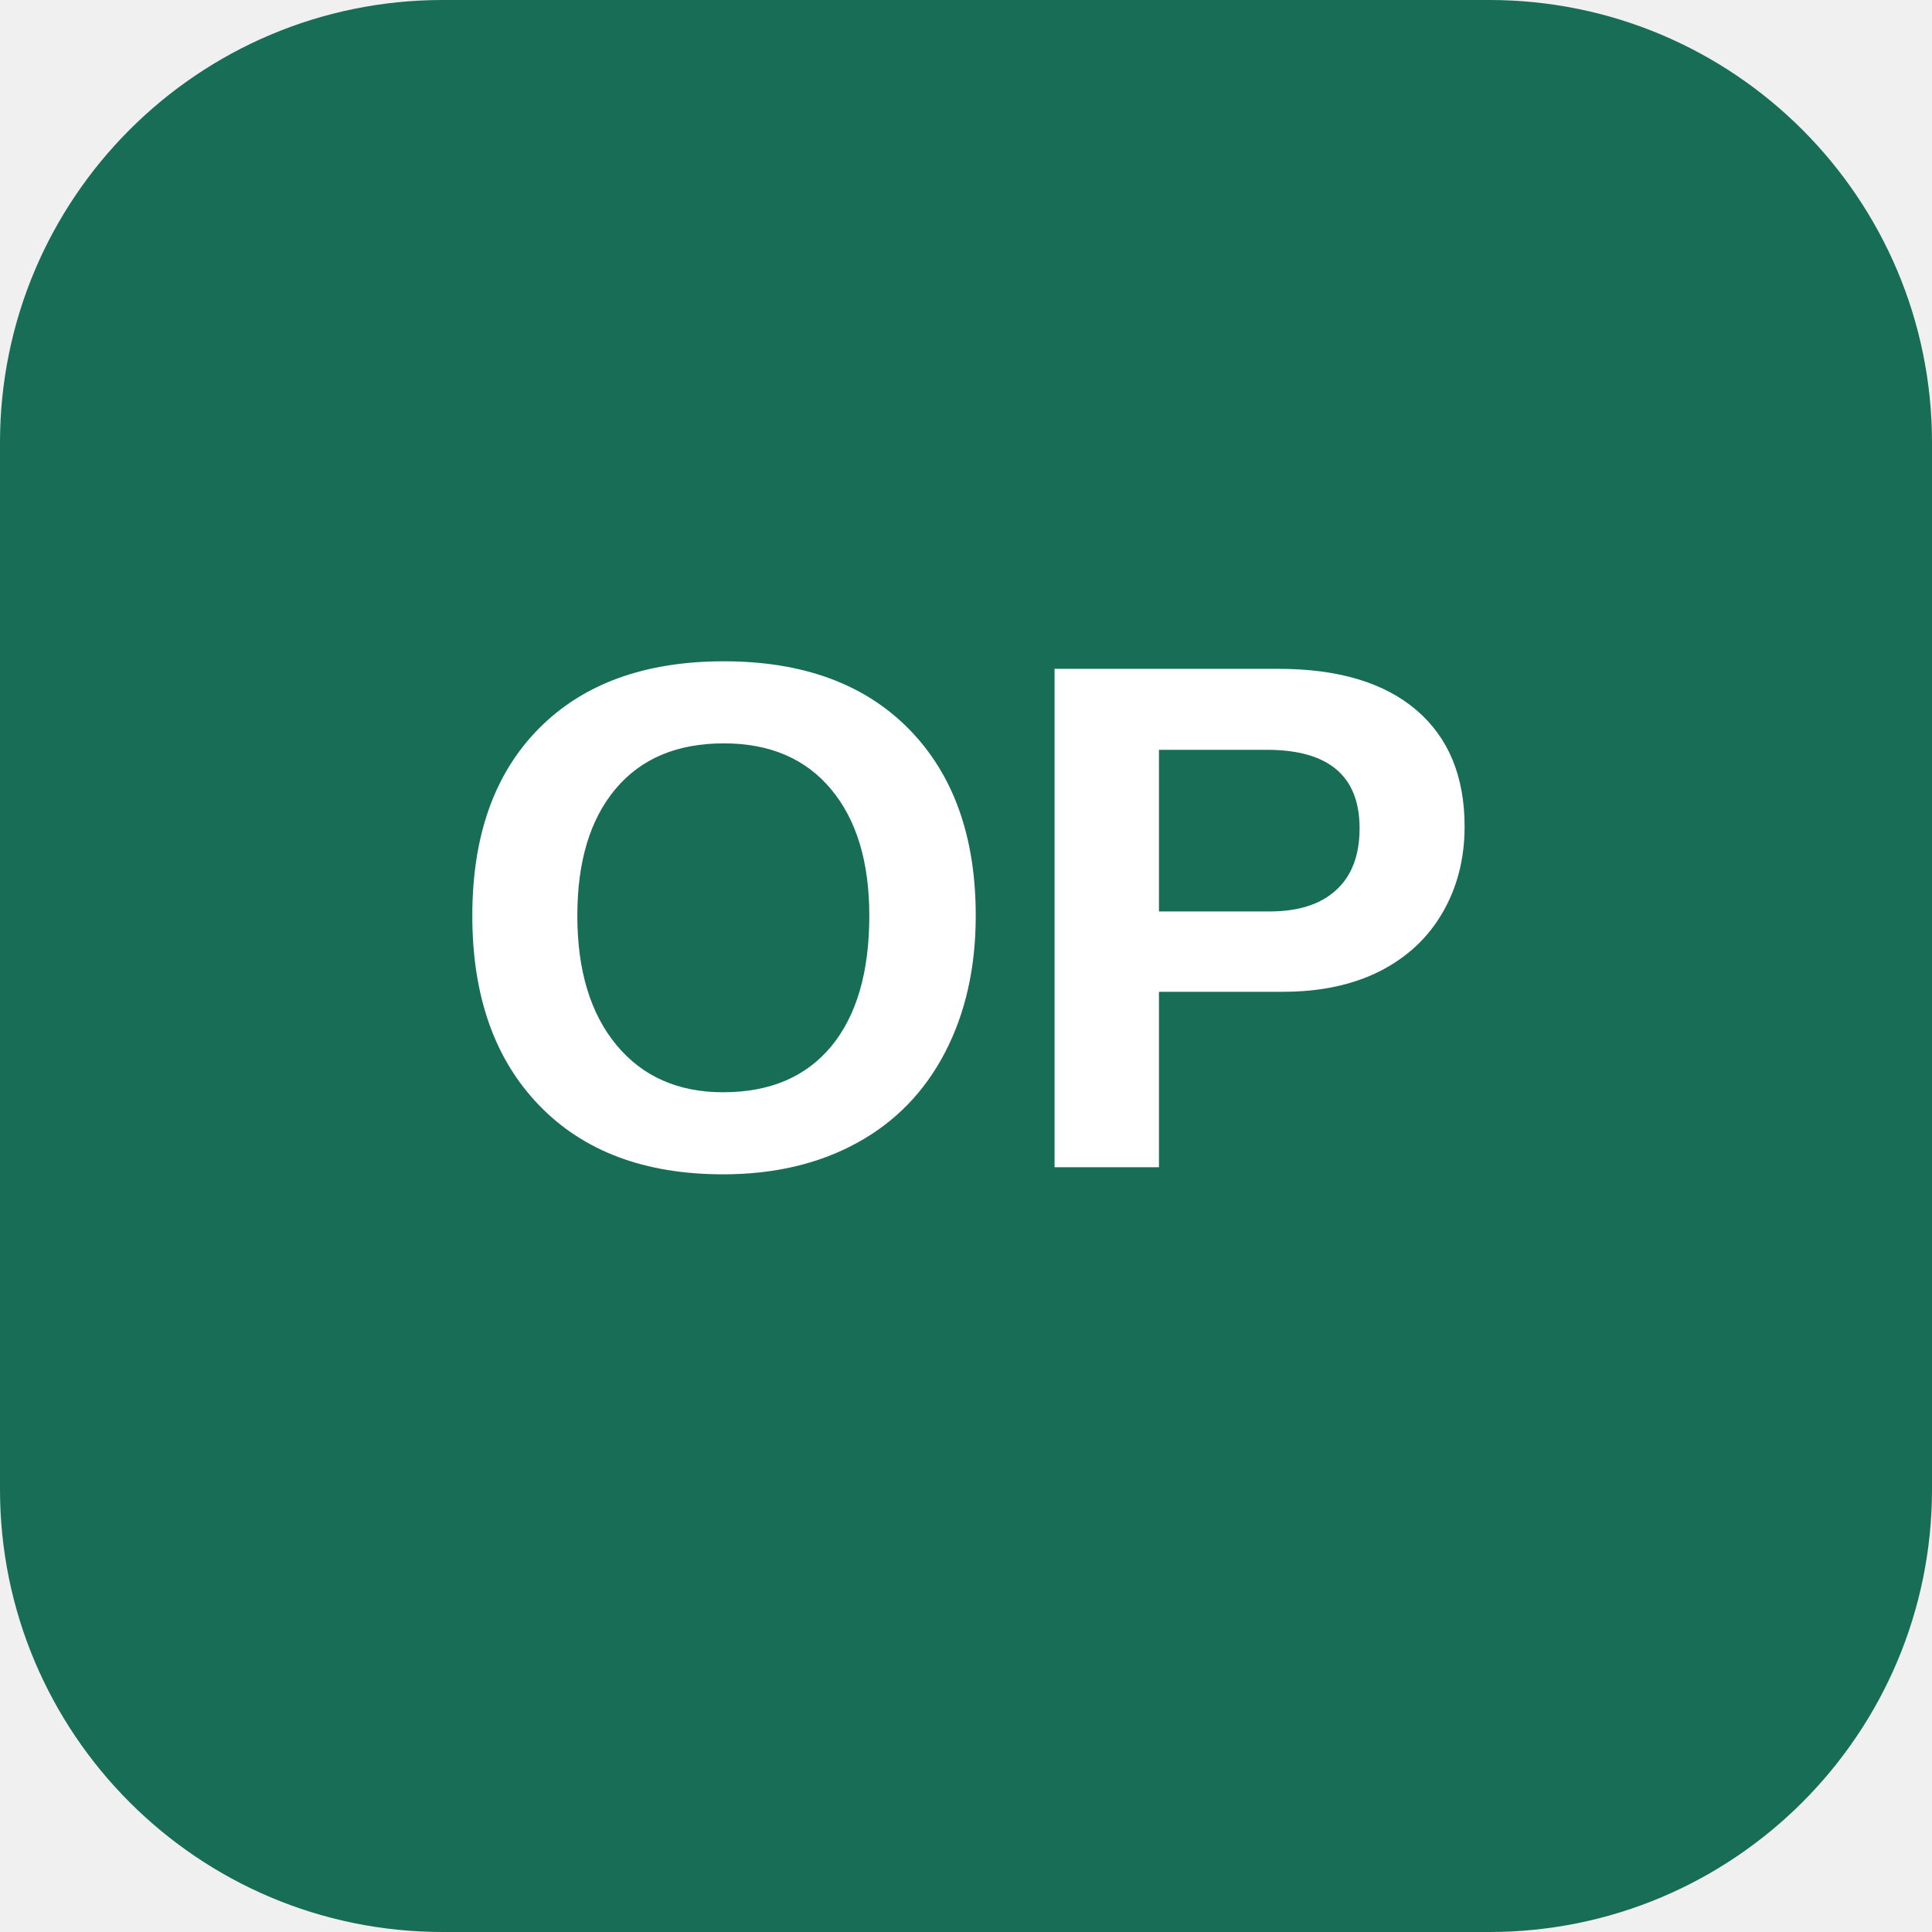
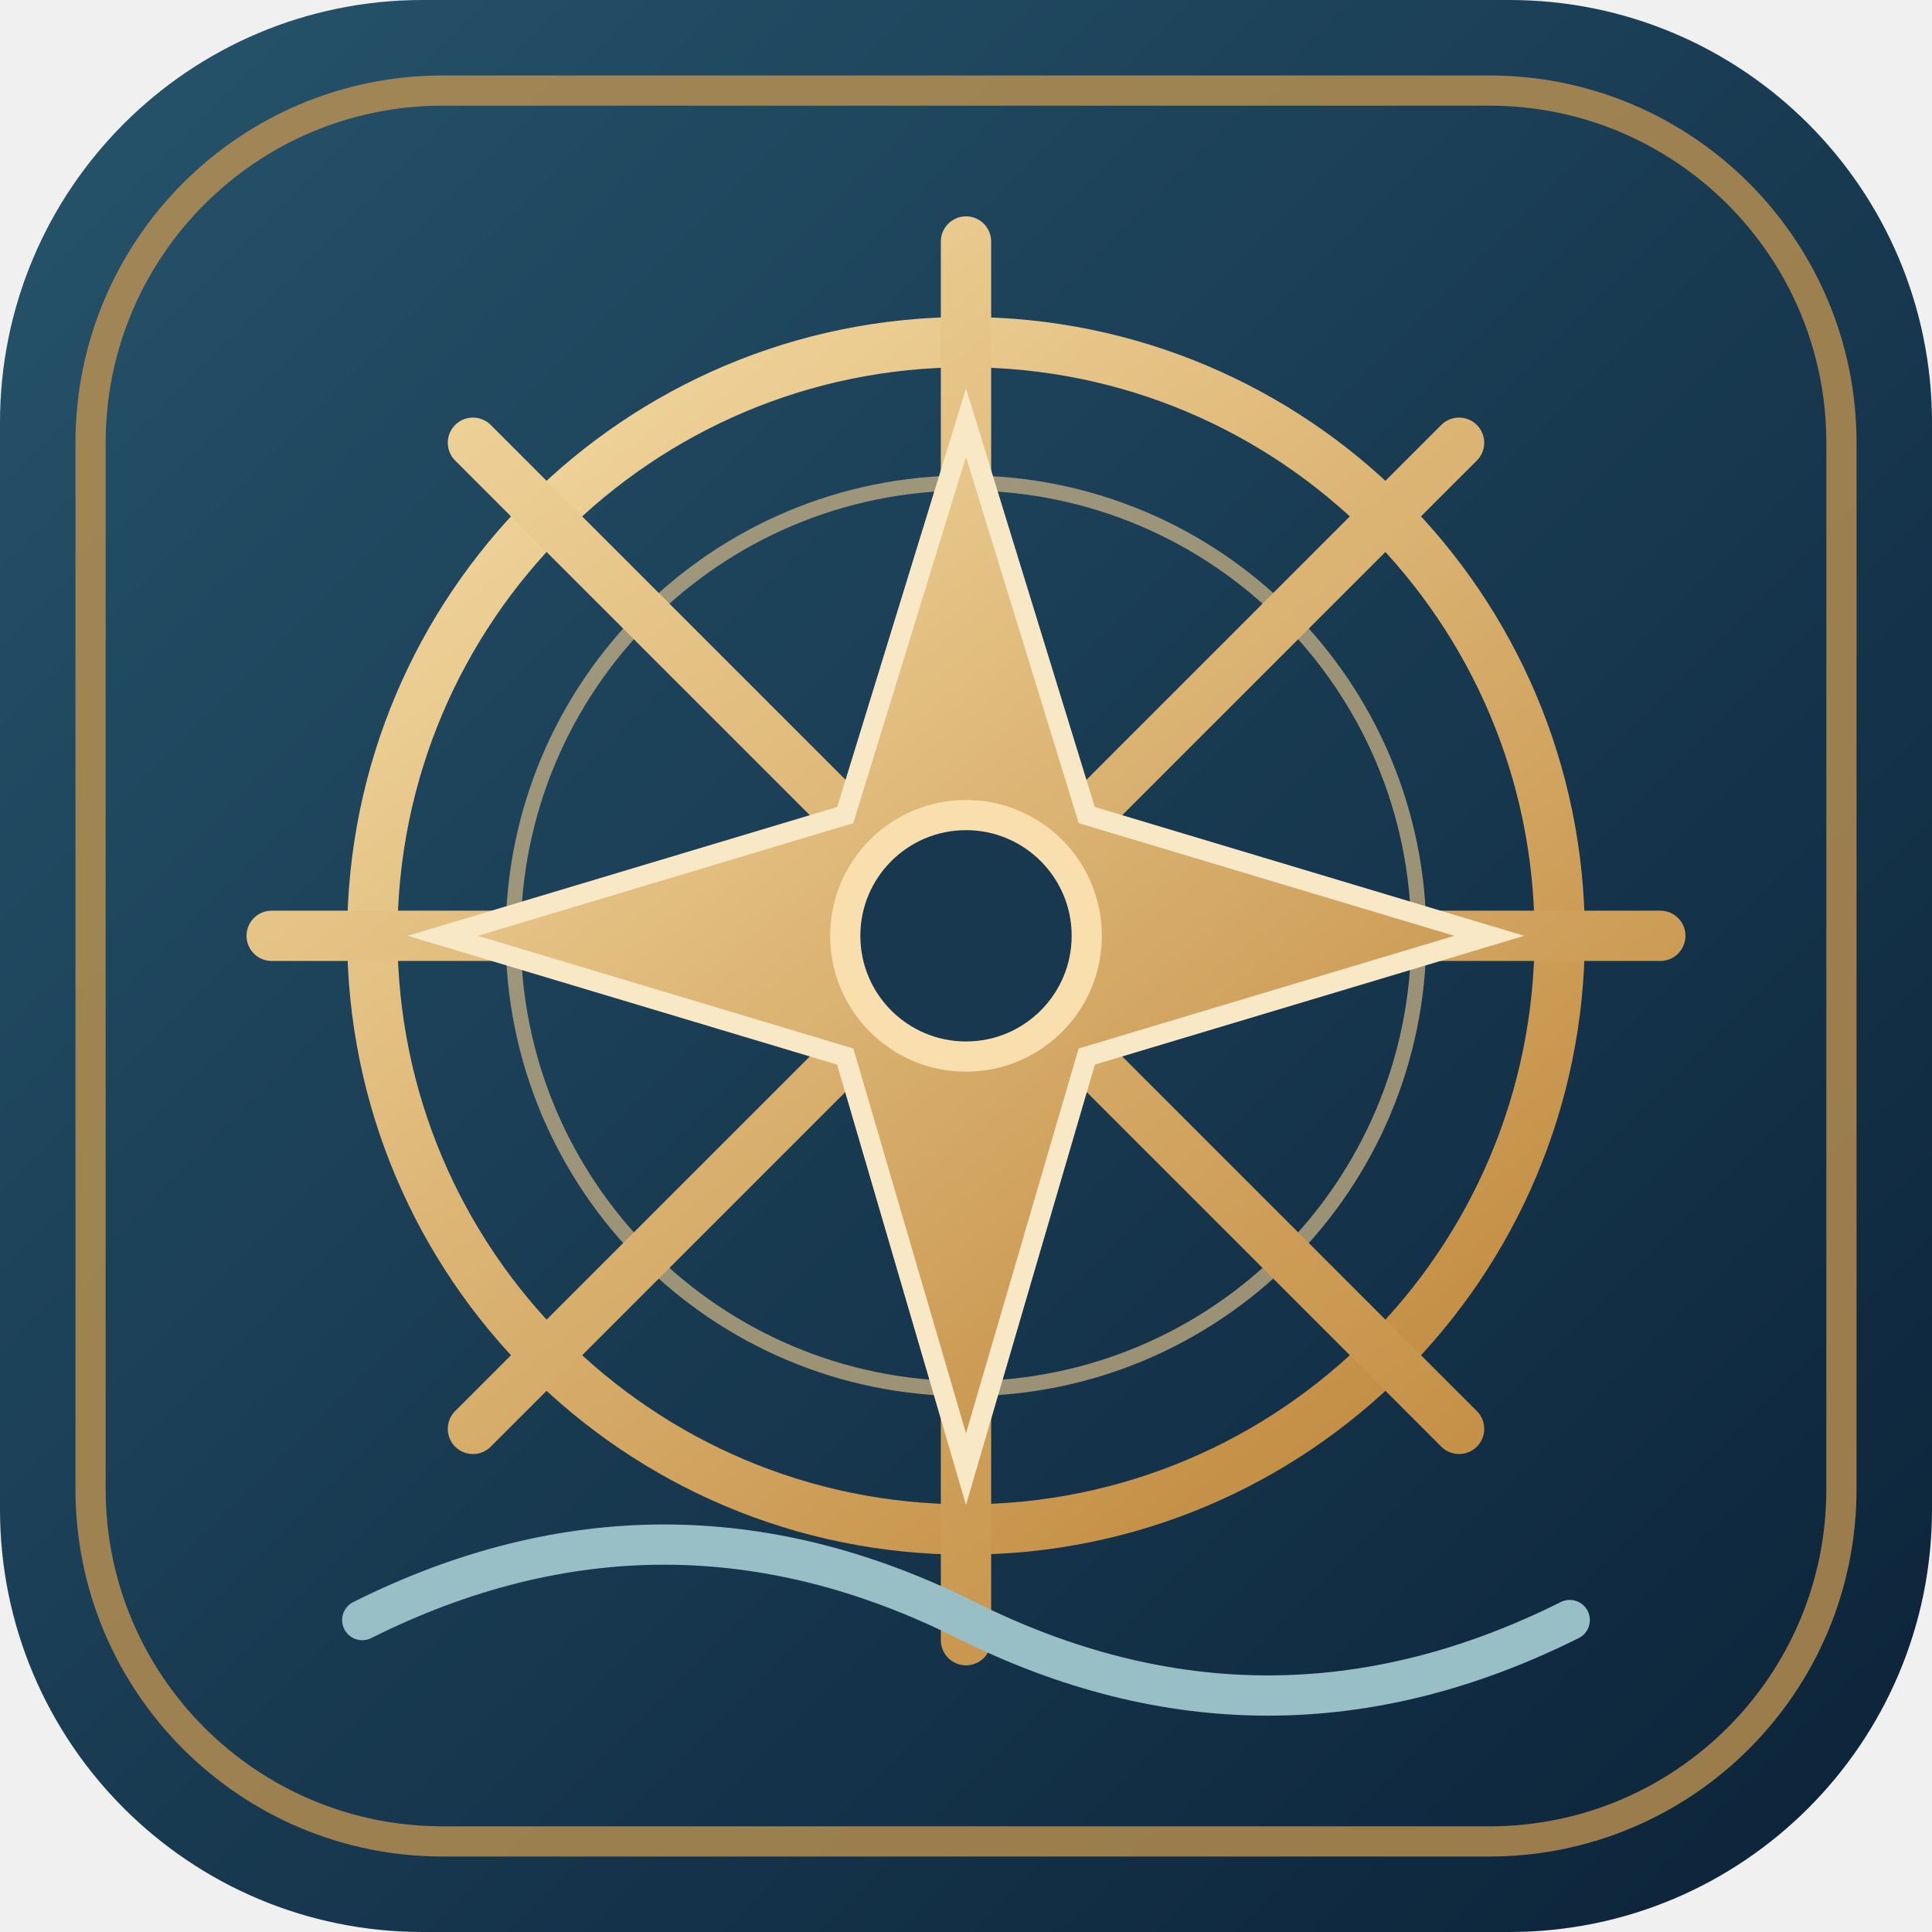
- <svg xmlns="http://www.w3.org/2000/svg" viewBox="0 0 192 192">
-   <rect width="192" height="192" rx="44" fill="#176d55" />
-   <text x="96" y="116" text-anchor="middle" font-family="Arial,sans-serif" font-size="72" font-weight="800" fill="white">OP</text>
+ <svg xmlns="http://www.w3.org/2000/svg" viewBox="0 0 192 192" role="img" aria-label="One Piece Life, rose des vents">
+   <defs>
+     <linearGradient id="ocean" x1="0" y1="0" x2="1" y2="1">
+       <stop stop-color="#26546c" />
+       <stop offset="1" stop-color="#0b2238" />
+     </linearGradient>
+     <linearGradient id="gold" x1="0" y1="0" x2=".8" y2="1">
+       <stop stop-color="#f5dca5" />
+       <stop offset="1" stop-color="#c28c42" />
+     </linearGradient>
+   </defs>
+   <rect width="192" height="192" rx="42" fill="url(#ocean)" />
+   <rect x="9" y="9" width="174" height="174" rx="35" fill="none" stroke="#c99850" stroke-opacity=".75" stroke-width="3" />
+   <circle cx="96" cy="93" r="59" fill="none" stroke="url(#gold)" stroke-width="5" />
+   <circle cx="96" cy="93" r="45" fill="none" stroke="#e4c38c" stroke-width="1.5" stroke-opacity=".65" />
+   <g stroke="url(#gold)" stroke-linecap="round" stroke-width="5">
+     <path d="M96 24V163M27 93H165M47 44L145 142M145 44L47 142" />
+   </g>
+   <path d="M96 42L108 81 148 93 108 105 96 146 84 105 44 93 84 81Z" fill="url(#gold)" stroke="#f8e8c6" stroke-width="2" />
+   <circle cx="96" cy="93" r="12" fill="#17384e" stroke="#f8dfad" stroke-width="3" />
+   <path d="M36 161C56 151 76 151 96 161S136 171 156 161" stroke="#98bfc6" stroke-width="4" stroke-linecap="round" fill="none" />
</svg>
